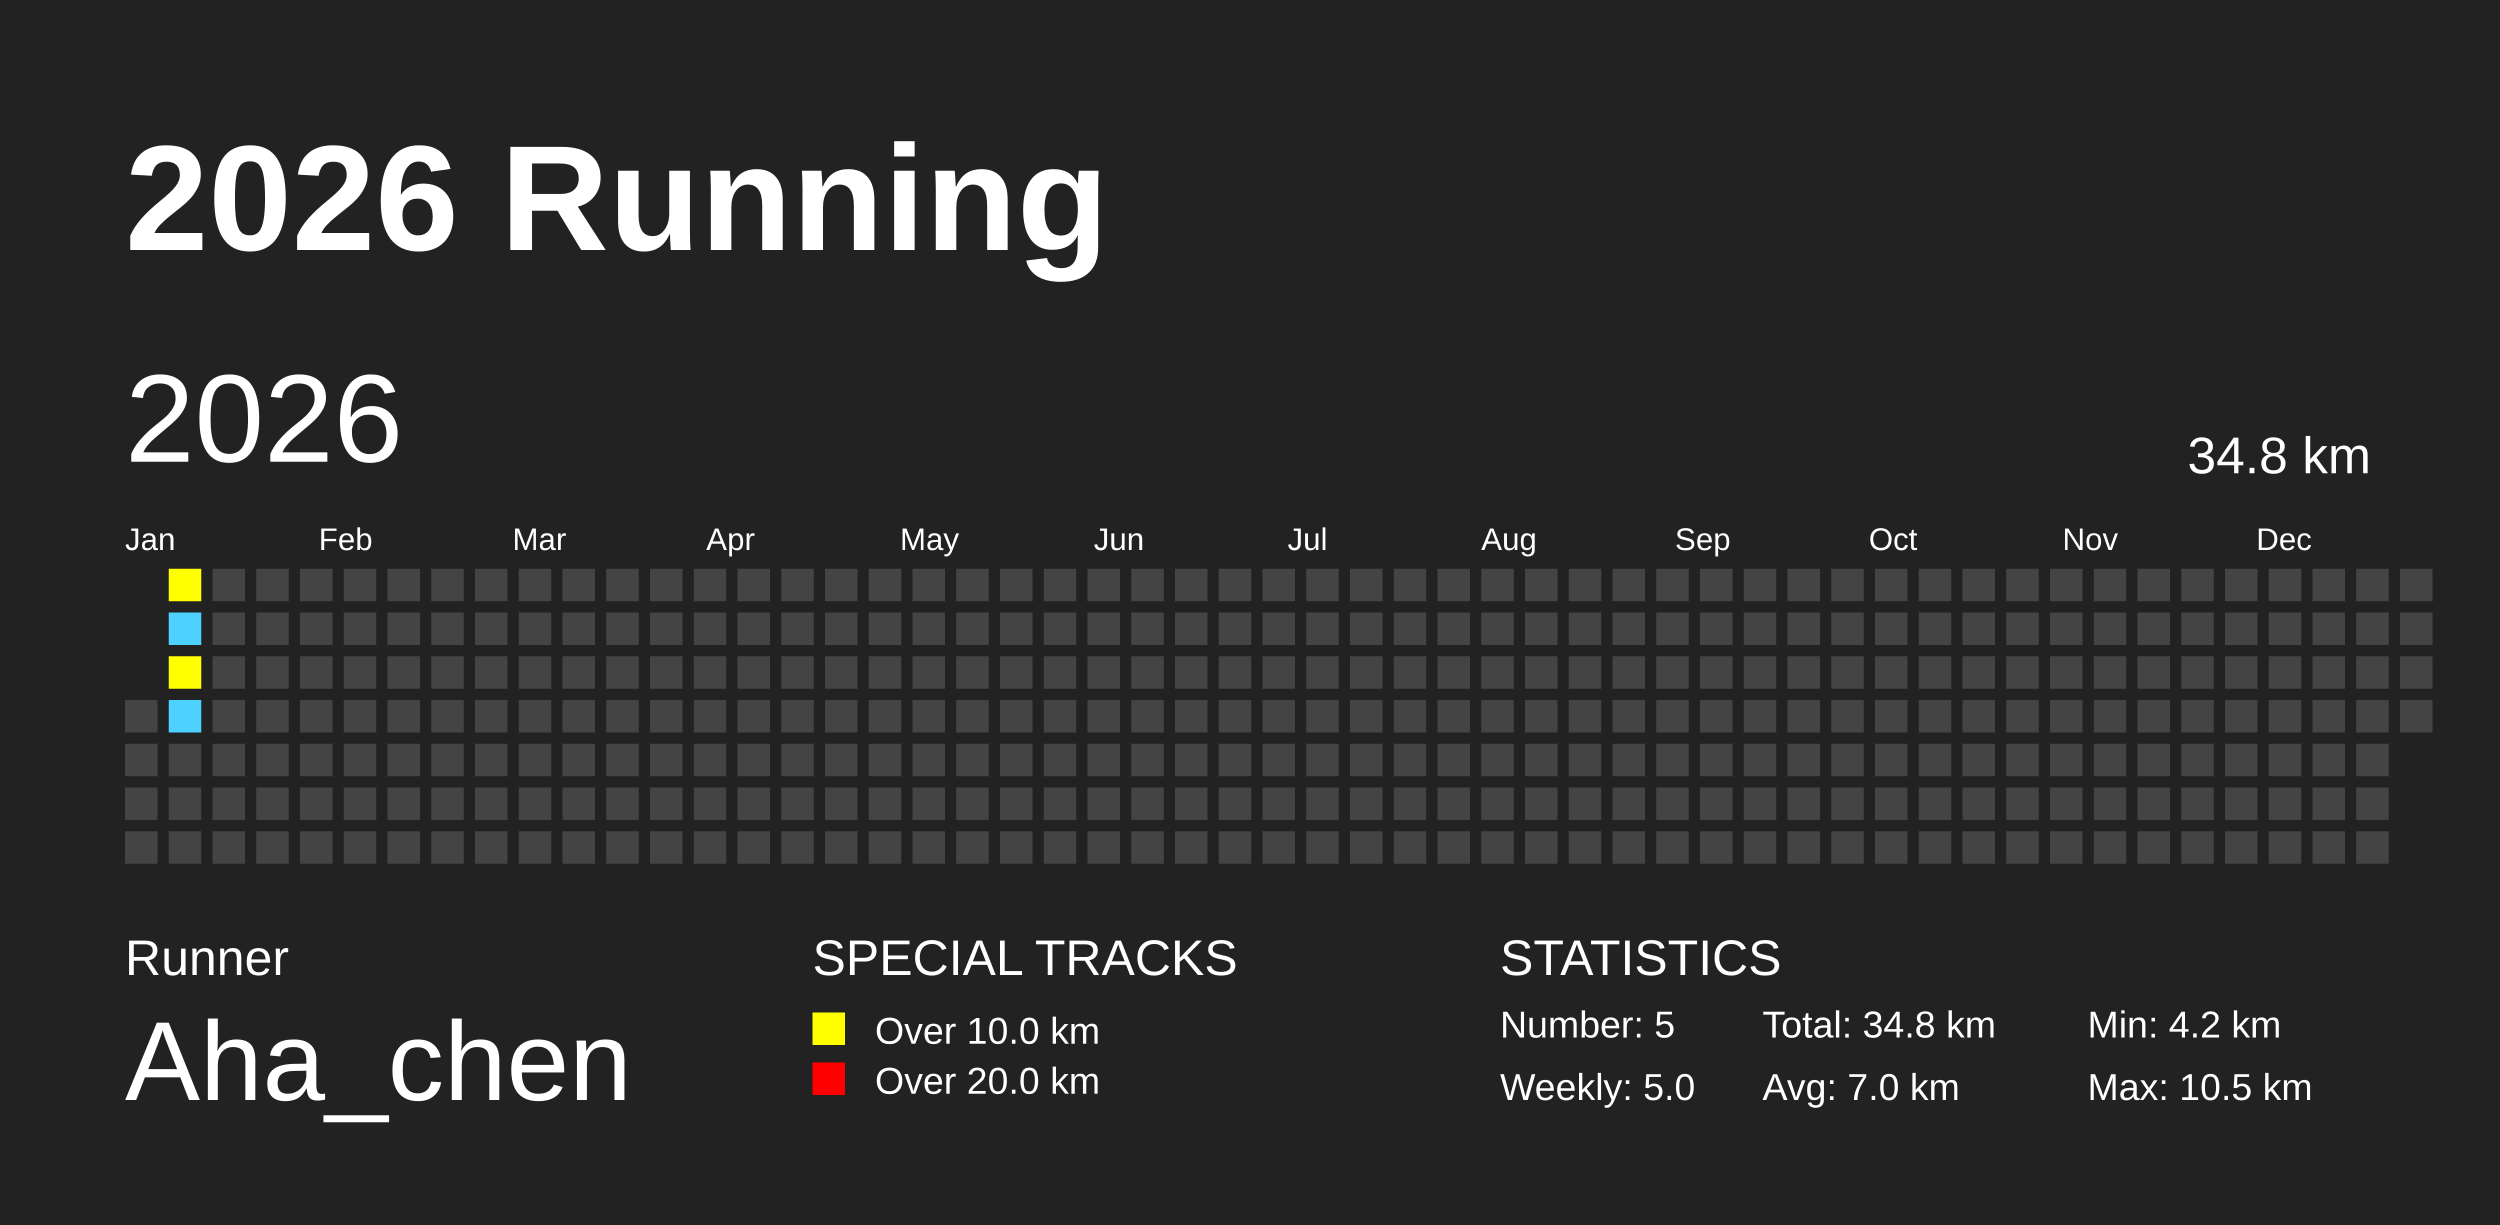
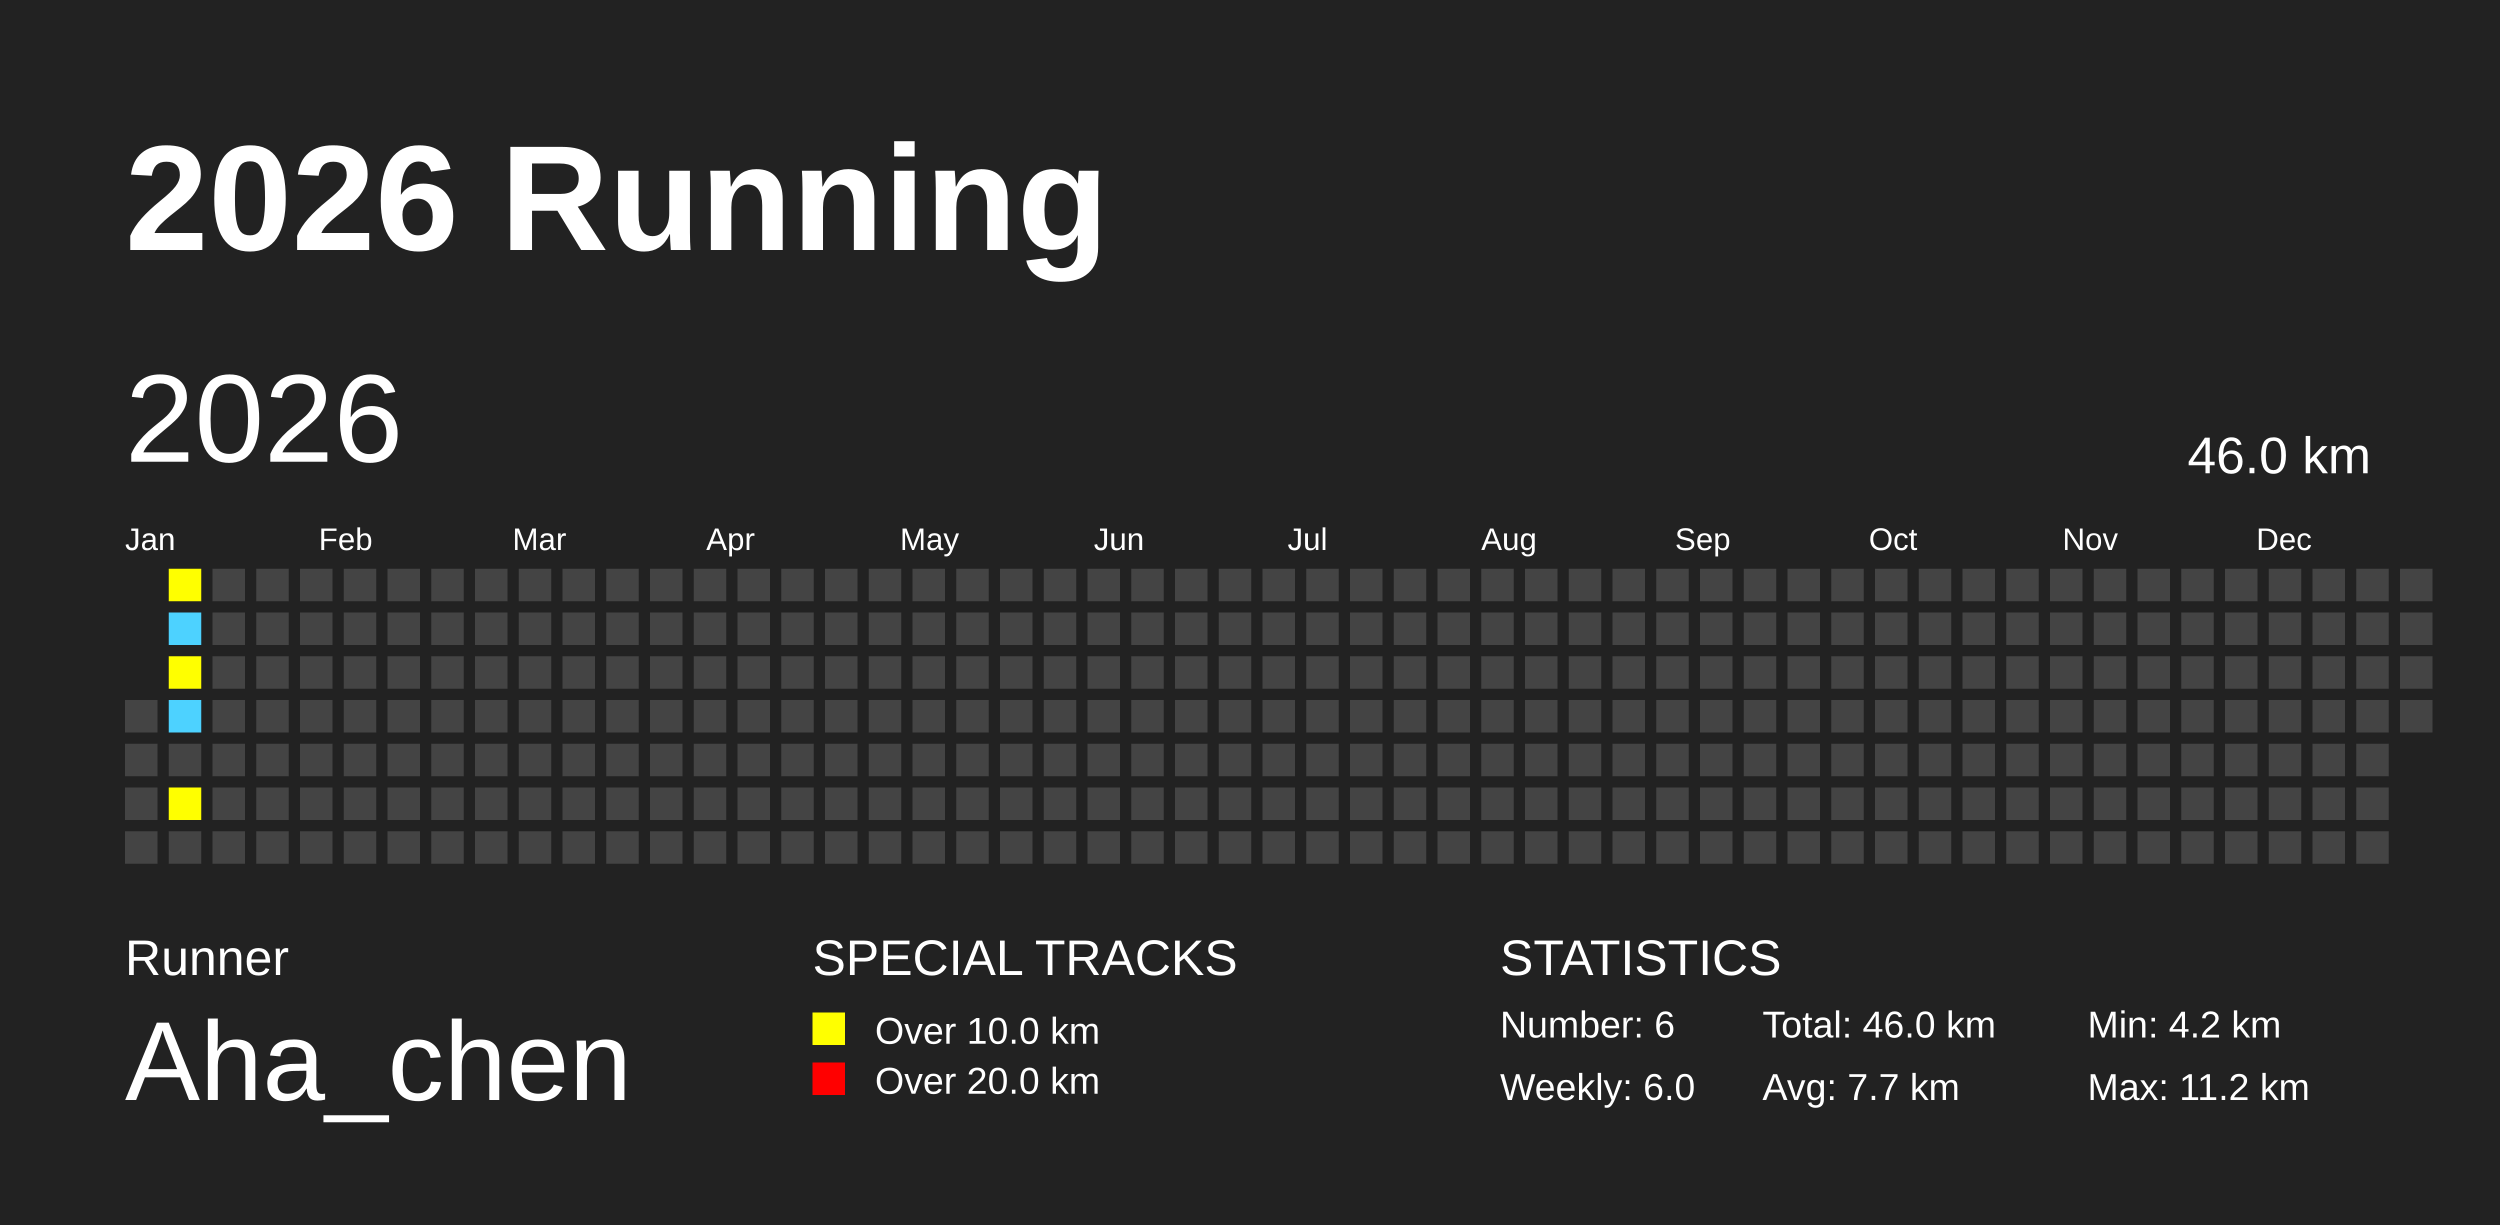
<svg xmlns="http://www.w3.org/2000/svg" baseProfile="full" height="98mm" version="1.1" viewBox="0,0,200,98" width="200mm">
  <defs />
  <rect fill="#222222" height="98" width="200" x="0" y="0" />
  <text fill="#FFFFFF" style="font-size:12px; font-family:Arial; font-weight:bold;" x="10" y="20">2026 Running</text>
  <text fill="#FFFFFF" style="font-size:4px; font-family:Arial" x="10" y="78">Runner</text>
  <text fill="#FFFFFF" style="font-size:9px; font-family:Arial" x="10" y="88">Aha_chen</text>
  <text fill="#FFFFFF" style="font-size:4px; font-family:Arial" x="65" y="78">SPECIAL TRACKS</text>
  <rect fill="yellow" height="2.6" width="2.6" x="65" y="81" />
  <text fill="#FFFFFF" style="font-size:3px; font-family:Arial" x="70" y="83.5">Over 10.0 km</text>
  <rect fill="red" height="2.6" width="2.6" x="65" y="85" />
  <text fill="#FFFFFF" style="font-size:3px; font-family:Arial" x="70" y="87.5">Over 20.0 km</text>
  <text fill="#FFFFFF" style="font-size:4px; font-family:Arial" x="120" y="78">STATISTICS</text>
-   <text fill="#FFFFFF" style="font-size:3px; font-family:Arial" x="120" y="83">Number: 5</text>
-   <text fill="#FFFFFF" style="font-size:3px; font-family:Arial" x="120" y="88">Weekly: 5.0</text>
-   <text fill="#FFFFFF" style="font-size:3px; font-family:Arial" x="141" y="83">Total: 34.8 km</text>
-   <text fill="#FFFFFF" style="font-size:3px; font-family:Arial" x="141" y="88">Avg: 7.0 km</text>
+   <text fill="#FFFFFF" style="font-size:3px; font-family:Arial" x="120" y="83">Number: 6</text>
+   <text fill="#FFFFFF" style="font-size:3px; font-family:Arial" x="120" y="88">Weekly: 6.0</text>
+   <text fill="#FFFFFF" style="font-size:3px; font-family:Arial" x="141" y="83">Total: 46.0 km</text>
+   <text fill="#FFFFFF" style="font-size:3px; font-family:Arial" x="141" y="88">Avg: 7.7 km</text>
  <text fill="#FFFFFF" style="font-size:3px; font-family:Arial" x="167" y="83">Min: 4.2 km</text>
-   <text fill="#FFFFFF" style="font-size:3px; font-family:Arial" x="167" y="88">Max: 10.5 km</text>
+   <text fill="#FFFFFF" style="font-size:3px; font-family:Arial" x="167" y="88">Max: 11.2 km</text>
  <text dominant-baseline="hanging" fill="#FFFFFF" style="font-size:10.0px; font-family:Arial;" x="10" y="30">2026</text>
-   <text dominant-baseline="hanging" fill="#FFFFFF" style="font-size:4.125px; font-family:Arial;" x="175" y="35">34.8 km</text>
+   <text dominant-baseline="hanging" fill="#FFFFFF" style="font-size:4.125px; font-family:Arial;" x="175" y="35">46.0 km</text>
  <text fill="#FFFFFF" style="font-size:2.5px; font-family:Arial" x="10.0" y="44">Jan</text>
  <text fill="#FFFFFF" style="font-size:2.5px; font-family:Arial" x="25.5" y="44">Feb</text>
  <text fill="#FFFFFF" style="font-size:2.5px; font-family:Arial" x="41.0" y="44">Mar</text>
  <text fill="#FFFFFF" style="font-size:2.5px; font-family:Arial" x="56.5" y="44">Apr</text>
  <text fill="#FFFFFF" style="font-size:2.5px; font-family:Arial" x="72.0" y="44">May</text>
  <text fill="#FFFFFF" style="font-size:2.5px; font-family:Arial" x="87.5" y="44">Jun</text>
  <text fill="#FFFFFF" style="font-size:2.5px; font-family:Arial" x="103.0" y="44">Jul</text>
  <text fill="#FFFFFF" style="font-size:2.5px; font-family:Arial" x="118.5" y="44">Aug</text>
  <text fill="#FFFFFF" style="font-size:2.5px; font-family:Arial" x="134.0" y="44">Sep</text>
  <text fill="#FFFFFF" style="font-size:2.5px; font-family:Arial" x="149.5" y="44">Oct</text>
  <text fill="#FFFFFF" style="font-size:2.5px; font-family:Arial" x="165.0" y="44">Nov</text>
  <text fill="#FFFFFF" style="font-size:2.5px; font-family:Arial" x="180.5" y="44">Dec</text>
  <rect fill="#444444" height="2.6" width="2.6" x="10.0" y="56.0" />
  <rect fill="#444444" height="2.6" width="2.6" x="10.0" y="59.5" />
  <rect fill="#444444" height="2.6" width="2.6" x="10.0" y="63.0" />
  <rect fill="#444444" height="2.6" width="2.6" x="10.0" y="66.5" />
  <rect fill="yellow" height="2.6" width="2.6" x="13.5" y="45.5" />
  <rect fill="#4DD2FF" height="2.6" width="2.6" x="13.5" y="49.0" />
  <rect fill="yellow" height="2.6" width="2.6" x="13.5" y="52.5" />
  <rect fill="#4DD2FF" height="2.6" width="2.6" x="13.5" y="56.0" />
  <rect fill="#444444" height="2.6" width="2.6" x="13.5" y="59.5" />
-   <rect fill="#444444" height="2.6" width="2.6" x="13.5" y="63.0" />
+   <rect fill="yellow" height="2.6" width="2.6" x="13.5" y="63.0" />
  <rect fill="#444444" height="2.6" width="2.6" x="13.5" y="66.5" />
  <rect fill="#444444" height="2.6" width="2.6" x="17.0" y="45.5" />
  <rect fill="#444444" height="2.6" width="2.6" x="17.0" y="49.0" />
  <rect fill="#444444" height="2.6" width="2.6" x="17.0" y="52.5" />
  <rect fill="#444444" height="2.6" width="2.6" x="17.0" y="56.0" />
  <rect fill="#444444" height="2.6" width="2.6" x="17.0" y="59.5" />
  <rect fill="#444444" height="2.6" width="2.6" x="17.0" y="63.0" />
  <rect fill="#444444" height="2.6" width="2.6" x="17.0" y="66.5" />
  <rect fill="#444444" height="2.6" width="2.6" x="20.5" y="45.5" />
  <rect fill="#444444" height="2.6" width="2.6" x="20.5" y="49.0" />
  <rect fill="#444444" height="2.6" width="2.6" x="20.5" y="52.5" />
  <rect fill="#444444" height="2.6" width="2.6" x="20.5" y="56.0" />
  <rect fill="#444444" height="2.6" width="2.6" x="20.5" y="59.5" />
  <rect fill="#444444" height="2.6" width="2.6" x="20.5" y="63.0" />
  <rect fill="#444444" height="2.6" width="2.6" x="20.5" y="66.5" />
  <rect fill="#444444" height="2.6" width="2.6" x="24.0" y="45.5" />
  <rect fill="#444444" height="2.6" width="2.6" x="24.0" y="49.0" />
  <rect fill="#444444" height="2.6" width="2.6" x="24.0" y="52.5" />
  <rect fill="#444444" height="2.6" width="2.6" x="24.0" y="56.0" />
  <rect fill="#444444" height="2.6" width="2.6" x="24.0" y="59.5" />
  <rect fill="#444444" height="2.6" width="2.6" x="24.0" y="63.0" />
  <rect fill="#444444" height="2.6" width="2.6" x="24.0" y="66.5" />
  <rect fill="#444444" height="2.6" width="2.6" x="27.5" y="45.5" />
  <rect fill="#444444" height="2.6" width="2.6" x="27.5" y="49.0" />
  <rect fill="#444444" height="2.6" width="2.6" x="27.5" y="52.5" />
  <rect fill="#444444" height="2.6" width="2.6" x="27.5" y="56.0" />
  <rect fill="#444444" height="2.6" width="2.6" x="27.5" y="59.5" />
  <rect fill="#444444" height="2.6" width="2.6" x="27.5" y="63.0" />
  <rect fill="#444444" height="2.6" width="2.6" x="27.5" y="66.5" />
  <rect fill="#444444" height="2.6" width="2.6" x="31.0" y="45.5" />
  <rect fill="#444444" height="2.6" width="2.6" x="31.0" y="49.0" />
  <rect fill="#444444" height="2.6" width="2.6" x="31.0" y="52.5" />
  <rect fill="#444444" height="2.6" width="2.6" x="31.0" y="56.0" />
  <rect fill="#444444" height="2.6" width="2.6" x="31.0" y="59.5" />
  <rect fill="#444444" height="2.6" width="2.6" x="31.0" y="63.0" />
  <rect fill="#444444" height="2.6" width="2.6" x="31.0" y="66.5" />
  <rect fill="#444444" height="2.6" width="2.6" x="34.5" y="45.5" />
  <rect fill="#444444" height="2.6" width="2.6" x="34.5" y="49.0" />
  <rect fill="#444444" height="2.6" width="2.6" x="34.5" y="52.5" />
  <rect fill="#444444" height="2.6" width="2.6" x="34.5" y="56.0" />
  <rect fill="#444444" height="2.6" width="2.6" x="34.5" y="59.5" />
  <rect fill="#444444" height="2.6" width="2.6" x="34.5" y="63.0" />
  <rect fill="#444444" height="2.6" width="2.6" x="34.5" y="66.5" />
  <rect fill="#444444" height="2.6" width="2.6" x="38.0" y="45.5" />
  <rect fill="#444444" height="2.6" width="2.6" x="38.0" y="49.0" />
  <rect fill="#444444" height="2.6" width="2.6" x="38.0" y="52.5" />
  <rect fill="#444444" height="2.6" width="2.6" x="38.0" y="56.0" />
  <rect fill="#444444" height="2.6" width="2.6" x="38.0" y="59.5" />
  <rect fill="#444444" height="2.6" width="2.6" x="38.0" y="63.0" />
  <rect fill="#444444" height="2.6" width="2.6" x="38.0" y="66.5" />
  <rect fill="#444444" height="2.6" width="2.6" x="41.5" y="45.5" />
  <rect fill="#444444" height="2.6" width="2.6" x="41.5" y="49.0" />
  <rect fill="#444444" height="2.6" width="2.6" x="41.5" y="52.5" />
  <rect fill="#444444" height="2.6" width="2.6" x="41.5" y="56.0" />
  <rect fill="#444444" height="2.6" width="2.6" x="41.5" y="59.5" />
  <rect fill="#444444" height="2.6" width="2.6" x="41.5" y="63.0" />
  <rect fill="#444444" height="2.6" width="2.6" x="41.5" y="66.5" />
  <rect fill="#444444" height="2.6" width="2.6" x="45.0" y="45.5" />
  <rect fill="#444444" height="2.6" width="2.6" x="45.0" y="49.0" />
  <rect fill="#444444" height="2.6" width="2.6" x="45.0" y="52.5" />
  <rect fill="#444444" height="2.6" width="2.6" x="45.0" y="56.0" />
  <rect fill="#444444" height="2.6" width="2.6" x="45.0" y="59.5" />
  <rect fill="#444444" height="2.6" width="2.6" x="45.0" y="63.0" />
  <rect fill="#444444" height="2.6" width="2.6" x="45.0" y="66.5" />
  <rect fill="#444444" height="2.6" width="2.6" x="48.5" y="45.5" />
  <rect fill="#444444" height="2.6" width="2.6" x="48.5" y="49.0" />
  <rect fill="#444444" height="2.6" width="2.6" x="48.5" y="52.5" />
  <rect fill="#444444" height="2.6" width="2.6" x="48.5" y="56.0" />
  <rect fill="#444444" height="2.6" width="2.6" x="48.5" y="59.5" />
  <rect fill="#444444" height="2.6" width="2.6" x="48.5" y="63.0" />
  <rect fill="#444444" height="2.6" width="2.6" x="48.5" y="66.5" />
  <rect fill="#444444" height="2.6" width="2.6" x="52.0" y="45.5" />
  <rect fill="#444444" height="2.6" width="2.6" x="52.0" y="49.0" />
  <rect fill="#444444" height="2.6" width="2.6" x="52.0" y="52.5" />
  <rect fill="#444444" height="2.6" width="2.6" x="52.0" y="56.0" />
  <rect fill="#444444" height="2.6" width="2.6" x="52.0" y="59.5" />
  <rect fill="#444444" height="2.6" width="2.6" x="52.0" y="63.0" />
  <rect fill="#444444" height="2.6" width="2.6" x="52.0" y="66.5" />
  <rect fill="#444444" height="2.6" width="2.6" x="55.5" y="45.5" />
  <rect fill="#444444" height="2.6" width="2.6" x="55.5" y="49.0" />
  <rect fill="#444444" height="2.6" width="2.6" x="55.5" y="52.5" />
  <rect fill="#444444" height="2.6" width="2.6" x="55.5" y="56.0" />
  <rect fill="#444444" height="2.6" width="2.6" x="55.5" y="59.5" />
  <rect fill="#444444" height="2.6" width="2.6" x="55.5" y="63.0" />
  <rect fill="#444444" height="2.6" width="2.6" x="55.5" y="66.5" />
  <rect fill="#444444" height="2.6" width="2.6" x="59.0" y="45.5" />
  <rect fill="#444444" height="2.6" width="2.6" x="59.0" y="49.0" />
  <rect fill="#444444" height="2.6" width="2.6" x="59.0" y="52.5" />
  <rect fill="#444444" height="2.6" width="2.6" x="59.0" y="56.0" />
  <rect fill="#444444" height="2.6" width="2.6" x="59.0" y="59.5" />
  <rect fill="#444444" height="2.6" width="2.6" x="59.0" y="63.0" />
  <rect fill="#444444" height="2.6" width="2.6" x="59.0" y="66.5" />
  <rect fill="#444444" height="2.6" width="2.6" x="62.5" y="45.5" />
  <rect fill="#444444" height="2.6" width="2.6" x="62.5" y="49.0" />
  <rect fill="#444444" height="2.6" width="2.6" x="62.5" y="52.5" />
  <rect fill="#444444" height="2.6" width="2.6" x="62.5" y="56.0" />
  <rect fill="#444444" height="2.6" width="2.6" x="62.5" y="59.5" />
  <rect fill="#444444" height="2.6" width="2.6" x="62.5" y="63.0" />
  <rect fill="#444444" height="2.6" width="2.6" x="62.5" y="66.5" />
  <rect fill="#444444" height="2.6" width="2.6" x="66.0" y="45.5" />
  <rect fill="#444444" height="2.6" width="2.6" x="66.0" y="49.0" />
  <rect fill="#444444" height="2.6" width="2.6" x="66.0" y="52.5" />
  <rect fill="#444444" height="2.6" width="2.6" x="66.0" y="56.0" />
  <rect fill="#444444" height="2.6" width="2.6" x="66.0" y="59.5" />
  <rect fill="#444444" height="2.6" width="2.6" x="66.0" y="63.0" />
  <rect fill="#444444" height="2.6" width="2.6" x="66.0" y="66.5" />
  <rect fill="#444444" height="2.6" width="2.6" x="69.5" y="45.5" />
  <rect fill="#444444" height="2.6" width="2.6" x="69.5" y="49.0" />
  <rect fill="#444444" height="2.6" width="2.6" x="69.5" y="52.5" />
  <rect fill="#444444" height="2.6" width="2.6" x="69.5" y="56.0" />
  <rect fill="#444444" height="2.6" width="2.6" x="69.5" y="59.5" />
  <rect fill="#444444" height="2.6" width="2.6" x="69.5" y="63.0" />
  <rect fill="#444444" height="2.6" width="2.6" x="69.5" y="66.5" />
  <rect fill="#444444" height="2.6" width="2.6" x="73.0" y="45.5" />
  <rect fill="#444444" height="2.6" width="2.6" x="73.0" y="49.0" />
  <rect fill="#444444" height="2.6" width="2.6" x="73.0" y="52.5" />
  <rect fill="#444444" height="2.6" width="2.6" x="73.0" y="56.0" />
  <rect fill="#444444" height="2.6" width="2.6" x="73.0" y="59.5" />
  <rect fill="#444444" height="2.6" width="2.6" x="73.0" y="63.0" />
  <rect fill="#444444" height="2.6" width="2.6" x="73.0" y="66.5" />
  <rect fill="#444444" height="2.6" width="2.6" x="76.5" y="45.5" />
  <rect fill="#444444" height="2.6" width="2.6" x="76.5" y="49.0" />
  <rect fill="#444444" height="2.6" width="2.6" x="76.5" y="52.5" />
  <rect fill="#444444" height="2.6" width="2.6" x="76.5" y="56.0" />
  <rect fill="#444444" height="2.6" width="2.6" x="76.5" y="59.5" />
  <rect fill="#444444" height="2.6" width="2.6" x="76.5" y="63.0" />
  <rect fill="#444444" height="2.6" width="2.6" x="76.5" y="66.5" />
  <rect fill="#444444" height="2.6" width="2.6" x="80.0" y="45.5" />
  <rect fill="#444444" height="2.6" width="2.6" x="80.0" y="49.0" />
  <rect fill="#444444" height="2.6" width="2.6" x="80.0" y="52.5" />
  <rect fill="#444444" height="2.6" width="2.6" x="80.0" y="56.0" />
  <rect fill="#444444" height="2.6" width="2.6" x="80.0" y="59.5" />
  <rect fill="#444444" height="2.6" width="2.6" x="80.0" y="63.0" />
  <rect fill="#444444" height="2.6" width="2.6" x="80.0" y="66.5" />
  <rect fill="#444444" height="2.6" width="2.6" x="83.5" y="45.5" />
  <rect fill="#444444" height="2.6" width="2.6" x="83.5" y="49.0" />
  <rect fill="#444444" height="2.6" width="2.6" x="83.5" y="52.5" />
  <rect fill="#444444" height="2.6" width="2.6" x="83.5" y="56.0" />
  <rect fill="#444444" height="2.6" width="2.6" x="83.5" y="59.5" />
  <rect fill="#444444" height="2.6" width="2.6" x="83.5" y="63.0" />
  <rect fill="#444444" height="2.6" width="2.6" x="83.5" y="66.5" />
  <rect fill="#444444" height="2.6" width="2.6" x="87.0" y="45.5" />
  <rect fill="#444444" height="2.6" width="2.6" x="87.0" y="49.0" />
  <rect fill="#444444" height="2.6" width="2.6" x="87.0" y="52.5" />
  <rect fill="#444444" height="2.6" width="2.6" x="87.0" y="56.0" />
  <rect fill="#444444" height="2.6" width="2.6" x="87.0" y="59.5" />
  <rect fill="#444444" height="2.6" width="2.6" x="87.0" y="63.0" />
  <rect fill="#444444" height="2.6" width="2.6" x="87.0" y="66.5" />
  <rect fill="#444444" height="2.6" width="2.6" x="90.5" y="45.5" />
  <rect fill="#444444" height="2.6" width="2.6" x="90.5" y="49.0" />
  <rect fill="#444444" height="2.6" width="2.6" x="90.5" y="52.5" />
  <rect fill="#444444" height="2.6" width="2.6" x="90.5" y="56.0" />
  <rect fill="#444444" height="2.6" width="2.6" x="90.5" y="59.5" />
  <rect fill="#444444" height="2.6" width="2.6" x="90.5" y="63.0" />
  <rect fill="#444444" height="2.6" width="2.6" x="90.5" y="66.5" />
  <rect fill="#444444" height="2.6" width="2.6" x="94.0" y="45.5" />
  <rect fill="#444444" height="2.6" width="2.6" x="94.0" y="49.0" />
  <rect fill="#444444" height="2.6" width="2.6" x="94.0" y="52.5" />
  <rect fill="#444444" height="2.6" width="2.6" x="94.0" y="56.0" />
  <rect fill="#444444" height="2.6" width="2.6" x="94.0" y="59.5" />
  <rect fill="#444444" height="2.6" width="2.6" x="94.0" y="63.0" />
  <rect fill="#444444" height="2.6" width="2.6" x="94.0" y="66.5" />
  <rect fill="#444444" height="2.6" width="2.6" x="97.5" y="45.5" />
  <rect fill="#444444" height="2.6" width="2.6" x="97.5" y="49.0" />
  <rect fill="#444444" height="2.6" width="2.6" x="97.5" y="52.5" />
  <rect fill="#444444" height="2.6" width="2.6" x="97.5" y="56.0" />
  <rect fill="#444444" height="2.6" width="2.6" x="97.5" y="59.5" />
  <rect fill="#444444" height="2.6" width="2.6" x="97.5" y="63.0" />
  <rect fill="#444444" height="2.6" width="2.6" x="97.5" y="66.5" />
  <rect fill="#444444" height="2.6" width="2.6" x="101.0" y="45.5" />
  <rect fill="#444444" height="2.6" width="2.6" x="101.0" y="49.0" />
  <rect fill="#444444" height="2.6" width="2.6" x="101.0" y="52.5" />
  <rect fill="#444444" height="2.6" width="2.6" x="101.0" y="56.0" />
  <rect fill="#444444" height="2.6" width="2.6" x="101.0" y="59.5" />
  <rect fill="#444444" height="2.6" width="2.6" x="101.0" y="63.0" />
  <rect fill="#444444" height="2.6" width="2.6" x="101.0" y="66.5" />
  <rect fill="#444444" height="2.6" width="2.6" x="104.5" y="45.5" />
  <rect fill="#444444" height="2.6" width="2.6" x="104.5" y="49.0" />
  <rect fill="#444444" height="2.6" width="2.6" x="104.5" y="52.5" />
  <rect fill="#444444" height="2.6" width="2.6" x="104.5" y="56.0" />
  <rect fill="#444444" height="2.6" width="2.6" x="104.5" y="59.5" />
  <rect fill="#444444" height="2.6" width="2.6" x="104.5" y="63.0" />
  <rect fill="#444444" height="2.6" width="2.6" x="104.5" y="66.5" />
  <rect fill="#444444" height="2.6" width="2.6" x="108.0" y="45.5" />
  <rect fill="#444444" height="2.6" width="2.6" x="108.0" y="49.0" />
  <rect fill="#444444" height="2.6" width="2.6" x="108.0" y="52.5" />
  <rect fill="#444444" height="2.6" width="2.6" x="108.0" y="56.0" />
  <rect fill="#444444" height="2.6" width="2.6" x="108.0" y="59.5" />
  <rect fill="#444444" height="2.6" width="2.6" x="108.0" y="63.0" />
  <rect fill="#444444" height="2.6" width="2.6" x="108.0" y="66.5" />
  <rect fill="#444444" height="2.6" width="2.6" x="111.5" y="45.5" />
  <rect fill="#444444" height="2.6" width="2.6" x="111.5" y="49.0" />
  <rect fill="#444444" height="2.6" width="2.6" x="111.5" y="52.5" />
  <rect fill="#444444" height="2.6" width="2.6" x="111.5" y="56.0" />
  <rect fill="#444444" height="2.6" width="2.6" x="111.5" y="59.5" />
  <rect fill="#444444" height="2.6" width="2.6" x="111.5" y="63.0" />
  <rect fill="#444444" height="2.6" width="2.6" x="111.5" y="66.5" />
  <rect fill="#444444" height="2.6" width="2.6" x="115.0" y="45.5" />
  <rect fill="#444444" height="2.6" width="2.6" x="115.0" y="49.0" />
  <rect fill="#444444" height="2.6" width="2.6" x="115.0" y="52.5" />
  <rect fill="#444444" height="2.6" width="2.6" x="115.0" y="56.0" />
  <rect fill="#444444" height="2.6" width="2.6" x="115.0" y="59.5" />
  <rect fill="#444444" height="2.6" width="2.6" x="115.0" y="63.0" />
  <rect fill="#444444" height="2.6" width="2.6" x="115.0" y="66.5" />
  <rect fill="#444444" height="2.6" width="2.6" x="118.5" y="45.5" />
  <rect fill="#444444" height="2.6" width="2.6" x="118.5" y="49.0" />
  <rect fill="#444444" height="2.6" width="2.6" x="118.5" y="52.5" />
  <rect fill="#444444" height="2.6" width="2.6" x="118.5" y="56.0" />
  <rect fill="#444444" height="2.6" width="2.6" x="118.5" y="59.5" />
  <rect fill="#444444" height="2.6" width="2.6" x="118.5" y="63.0" />
  <rect fill="#444444" height="2.6" width="2.6" x="118.5" y="66.5" />
  <rect fill="#444444" height="2.6" width="2.6" x="122.0" y="45.5" />
  <rect fill="#444444" height="2.6" width="2.6" x="122.0" y="49.0" />
  <rect fill="#444444" height="2.6" width="2.6" x="122.0" y="52.5" />
  <rect fill="#444444" height="2.6" width="2.6" x="122.0" y="56.0" />
  <rect fill="#444444" height="2.6" width="2.6" x="122.0" y="59.5" />
  <rect fill="#444444" height="2.6" width="2.6" x="122.0" y="63.0" />
  <rect fill="#444444" height="2.6" width="2.6" x="122.0" y="66.5" />
  <rect fill="#444444" height="2.6" width="2.6" x="125.5" y="45.5" />
  <rect fill="#444444" height="2.6" width="2.6" x="125.5" y="49.0" />
  <rect fill="#444444" height="2.6" width="2.6" x="125.5" y="52.5" />
  <rect fill="#444444" height="2.6" width="2.6" x="125.5" y="56.0" />
  <rect fill="#444444" height="2.6" width="2.6" x="125.5" y="59.5" />
  <rect fill="#444444" height="2.6" width="2.6" x="125.5" y="63.0" />
  <rect fill="#444444" height="2.6" width="2.6" x="125.5" y="66.5" />
  <rect fill="#444444" height="2.6" width="2.6" x="129.0" y="45.5" />
  <rect fill="#444444" height="2.6" width="2.6" x="129.0" y="49.0" />
  <rect fill="#444444" height="2.6" width="2.6" x="129.0" y="52.5" />
  <rect fill="#444444" height="2.6" width="2.6" x="129.0" y="56.0" />
  <rect fill="#444444" height="2.6" width="2.6" x="129.0" y="59.5" />
  <rect fill="#444444" height="2.6" width="2.6" x="129.0" y="63.0" />
  <rect fill="#444444" height="2.6" width="2.6" x="129.0" y="66.5" />
  <rect fill="#444444" height="2.6" width="2.6" x="132.5" y="45.5" />
  <rect fill="#444444" height="2.6" width="2.6" x="132.5" y="49.0" />
  <rect fill="#444444" height="2.6" width="2.6" x="132.5" y="52.5" />
  <rect fill="#444444" height="2.6" width="2.6" x="132.5" y="56.0" />
  <rect fill="#444444" height="2.6" width="2.6" x="132.5" y="59.5" />
  <rect fill="#444444" height="2.6" width="2.6" x="132.5" y="63.0" />
  <rect fill="#444444" height="2.6" width="2.6" x="132.5" y="66.5" />
  <rect fill="#444444" height="2.6" width="2.6" x="136.0" y="45.5" />
  <rect fill="#444444" height="2.6" width="2.6" x="136.0" y="49.0" />
  <rect fill="#444444" height="2.6" width="2.6" x="136.0" y="52.5" />
  <rect fill="#444444" height="2.6" width="2.6" x="136.0" y="56.0" />
  <rect fill="#444444" height="2.6" width="2.6" x="136.0" y="59.5" />
  <rect fill="#444444" height="2.6" width="2.6" x="136.0" y="63.0" />
  <rect fill="#444444" height="2.6" width="2.6" x="136.0" y="66.5" />
  <rect fill="#444444" height="2.6" width="2.6" x="139.5" y="45.5" />
  <rect fill="#444444" height="2.6" width="2.6" x="139.5" y="49.0" />
  <rect fill="#444444" height="2.6" width="2.6" x="139.5" y="52.5" />
  <rect fill="#444444" height="2.6" width="2.6" x="139.5" y="56.0" />
  <rect fill="#444444" height="2.6" width="2.6" x="139.5" y="59.5" />
  <rect fill="#444444" height="2.6" width="2.6" x="139.5" y="63.0" />
  <rect fill="#444444" height="2.6" width="2.6" x="139.5" y="66.5" />
  <rect fill="#444444" height="2.6" width="2.6" x="143.0" y="45.5" />
  <rect fill="#444444" height="2.6" width="2.6" x="143.0" y="49.0" />
  <rect fill="#444444" height="2.6" width="2.6" x="143.0" y="52.5" />
  <rect fill="#444444" height="2.6" width="2.6" x="143.0" y="56.0" />
  <rect fill="#444444" height="2.6" width="2.6" x="143.0" y="59.5" />
  <rect fill="#444444" height="2.6" width="2.6" x="143.0" y="63.0" />
  <rect fill="#444444" height="2.6" width="2.6" x="143.0" y="66.5" />
  <rect fill="#444444" height="2.6" width="2.6" x="146.5" y="45.5" />
  <rect fill="#444444" height="2.6" width="2.6" x="146.5" y="49.0" />
  <rect fill="#444444" height="2.6" width="2.6" x="146.5" y="52.5" />
  <rect fill="#444444" height="2.6" width="2.6" x="146.5" y="56.0" />
  <rect fill="#444444" height="2.6" width="2.6" x="146.5" y="59.5" />
  <rect fill="#444444" height="2.6" width="2.6" x="146.5" y="63.0" />
  <rect fill="#444444" height="2.6" width="2.6" x="146.5" y="66.5" />
  <rect fill="#444444" height="2.6" width="2.6" x="150.0" y="45.5" />
  <rect fill="#444444" height="2.6" width="2.6" x="150.0" y="49.0" />
  <rect fill="#444444" height="2.6" width="2.6" x="150.0" y="52.5" />
  <rect fill="#444444" height="2.6" width="2.6" x="150.0" y="56.0" />
  <rect fill="#444444" height="2.6" width="2.6" x="150.0" y="59.5" />
  <rect fill="#444444" height="2.6" width="2.6" x="150.0" y="63.0" />
  <rect fill="#444444" height="2.6" width="2.6" x="150.0" y="66.5" />
  <rect fill="#444444" height="2.6" width="2.6" x="153.5" y="45.5" />
  <rect fill="#444444" height="2.6" width="2.6" x="153.5" y="49.0" />
  <rect fill="#444444" height="2.6" width="2.6" x="153.5" y="52.5" />
  <rect fill="#444444" height="2.6" width="2.6" x="153.5" y="56.0" />
  <rect fill="#444444" height="2.6" width="2.6" x="153.5" y="59.5" />
  <rect fill="#444444" height="2.6" width="2.6" x="153.5" y="63.0" />
  <rect fill="#444444" height="2.6" width="2.6" x="153.5" y="66.5" />
  <rect fill="#444444" height="2.6" width="2.6" x="157.0" y="45.5" />
  <rect fill="#444444" height="2.6" width="2.6" x="157.0" y="49.0" />
  <rect fill="#444444" height="2.6" width="2.6" x="157.0" y="52.5" />
  <rect fill="#444444" height="2.6" width="2.6" x="157.0" y="56.0" />
  <rect fill="#444444" height="2.6" width="2.6" x="157.0" y="59.5" />
  <rect fill="#444444" height="2.6" width="2.6" x="157.0" y="63.0" />
  <rect fill="#444444" height="2.6" width="2.6" x="157.0" y="66.5" />
  <rect fill="#444444" height="2.6" width="2.6" x="160.5" y="45.5" />
  <rect fill="#444444" height="2.6" width="2.6" x="160.5" y="49.0" />
  <rect fill="#444444" height="2.6" width="2.6" x="160.5" y="52.5" />
  <rect fill="#444444" height="2.6" width="2.6" x="160.5" y="56.0" />
  <rect fill="#444444" height="2.6" width="2.6" x="160.5" y="59.5" />
  <rect fill="#444444" height="2.6" width="2.6" x="160.5" y="63.0" />
  <rect fill="#444444" height="2.6" width="2.6" x="160.5" y="66.5" />
  <rect fill="#444444" height="2.6" width="2.6" x="164.0" y="45.5" />
  <rect fill="#444444" height="2.6" width="2.6" x="164.0" y="49.0" />
  <rect fill="#444444" height="2.6" width="2.6" x="164.0" y="52.5" />
  <rect fill="#444444" height="2.6" width="2.6" x="164.0" y="56.0" />
  <rect fill="#444444" height="2.6" width="2.6" x="164.0" y="59.5" />
  <rect fill="#444444" height="2.6" width="2.6" x="164.0" y="63.0" />
  <rect fill="#444444" height="2.6" width="2.6" x="164.0" y="66.5" />
  <rect fill="#444444" height="2.6" width="2.6" x="167.5" y="45.5" />
  <rect fill="#444444" height="2.6" width="2.6" x="167.5" y="49.0" />
  <rect fill="#444444" height="2.6" width="2.6" x="167.5" y="52.5" />
  <rect fill="#444444" height="2.6" width="2.6" x="167.5" y="56.0" />
  <rect fill="#444444" height="2.6" width="2.6" x="167.5" y="59.5" />
  <rect fill="#444444" height="2.6" width="2.6" x="167.5" y="63.0" />
  <rect fill="#444444" height="2.6" width="2.6" x="167.5" y="66.5" />
  <rect fill="#444444" height="2.6" width="2.6" x="171.0" y="45.5" />
  <rect fill="#444444" height="2.6" width="2.6" x="171.0" y="49.0" />
  <rect fill="#444444" height="2.6" width="2.6" x="171.0" y="52.5" />
  <rect fill="#444444" height="2.6" width="2.6" x="171.0" y="56.0" />
  <rect fill="#444444" height="2.6" width="2.6" x="171.0" y="59.5" />
  <rect fill="#444444" height="2.6" width="2.6" x="171.0" y="63.0" />
  <rect fill="#444444" height="2.6" width="2.6" x="171.0" y="66.5" />
  <rect fill="#444444" height="2.6" width="2.6" x="174.5" y="45.5" />
  <rect fill="#444444" height="2.6" width="2.6" x="174.5" y="49.0" />
  <rect fill="#444444" height="2.6" width="2.6" x="174.5" y="52.5" />
  <rect fill="#444444" height="2.6" width="2.6" x="174.5" y="56.0" />
  <rect fill="#444444" height="2.6" width="2.6" x="174.5" y="59.5" />
  <rect fill="#444444" height="2.6" width="2.6" x="174.5" y="63.0" />
  <rect fill="#444444" height="2.6" width="2.6" x="174.5" y="66.5" />
  <rect fill="#444444" height="2.6" width="2.6" x="178.0" y="45.5" />
  <rect fill="#444444" height="2.6" width="2.6" x="178.0" y="49.0" />
  <rect fill="#444444" height="2.6" width="2.6" x="178.0" y="52.5" />
  <rect fill="#444444" height="2.6" width="2.6" x="178.0" y="56.0" />
  <rect fill="#444444" height="2.6" width="2.6" x="178.0" y="59.5" />
  <rect fill="#444444" height="2.6" width="2.6" x="178.0" y="63.0" />
  <rect fill="#444444" height="2.6" width="2.6" x="178.0" y="66.5" />
  <rect fill="#444444" height="2.6" width="2.6" x="181.5" y="45.5" />
  <rect fill="#444444" height="2.6" width="2.6" x="181.5" y="49.0" />
  <rect fill="#444444" height="2.6" width="2.6" x="181.5" y="52.5" />
  <rect fill="#444444" height="2.6" width="2.6" x="181.5" y="56.0" />
  <rect fill="#444444" height="2.6" width="2.6" x="181.5" y="59.5" />
  <rect fill="#444444" height="2.6" width="2.6" x="181.5" y="63.0" />
  <rect fill="#444444" height="2.6" width="2.6" x="181.5" y="66.5" />
  <rect fill="#444444" height="2.6" width="2.6" x="185.0" y="45.5" />
  <rect fill="#444444" height="2.6" width="2.6" x="185.0" y="49.0" />
  <rect fill="#444444" height="2.6" width="2.6" x="185.0" y="52.5" />
  <rect fill="#444444" height="2.6" width="2.6" x="185.0" y="56.0" />
  <rect fill="#444444" height="2.6" width="2.6" x="185.0" y="59.5" />
  <rect fill="#444444" height="2.6" width="2.6" x="185.0" y="63.0" />
  <rect fill="#444444" height="2.6" width="2.6" x="185.0" y="66.5" />
  <rect fill="#444444" height="2.6" width="2.6" x="188.5" y="45.5" />
  <rect fill="#444444" height="2.6" width="2.6" x="188.5" y="49.0" />
  <rect fill="#444444" height="2.6" width="2.6" x="188.5" y="52.5" />
  <rect fill="#444444" height="2.6" width="2.6" x="188.5" y="56.0" />
  <rect fill="#444444" height="2.6" width="2.6" x="188.5" y="59.5" />
  <rect fill="#444444" height="2.6" width="2.6" x="188.5" y="63.0" />
  <rect fill="#444444" height="2.6" width="2.6" x="188.5" y="66.5" />
  <rect fill="#444444" height="2.6" width="2.6" x="192.0" y="45.5" />
  <rect fill="#444444" height="2.6" width="2.6" x="192.0" y="49.0" />
  <rect fill="#444444" height="2.6" width="2.6" x="192.0" y="52.5" />
  <rect fill="#444444" height="2.6" width="2.6" x="192.0" y="56.0" />
</svg>
